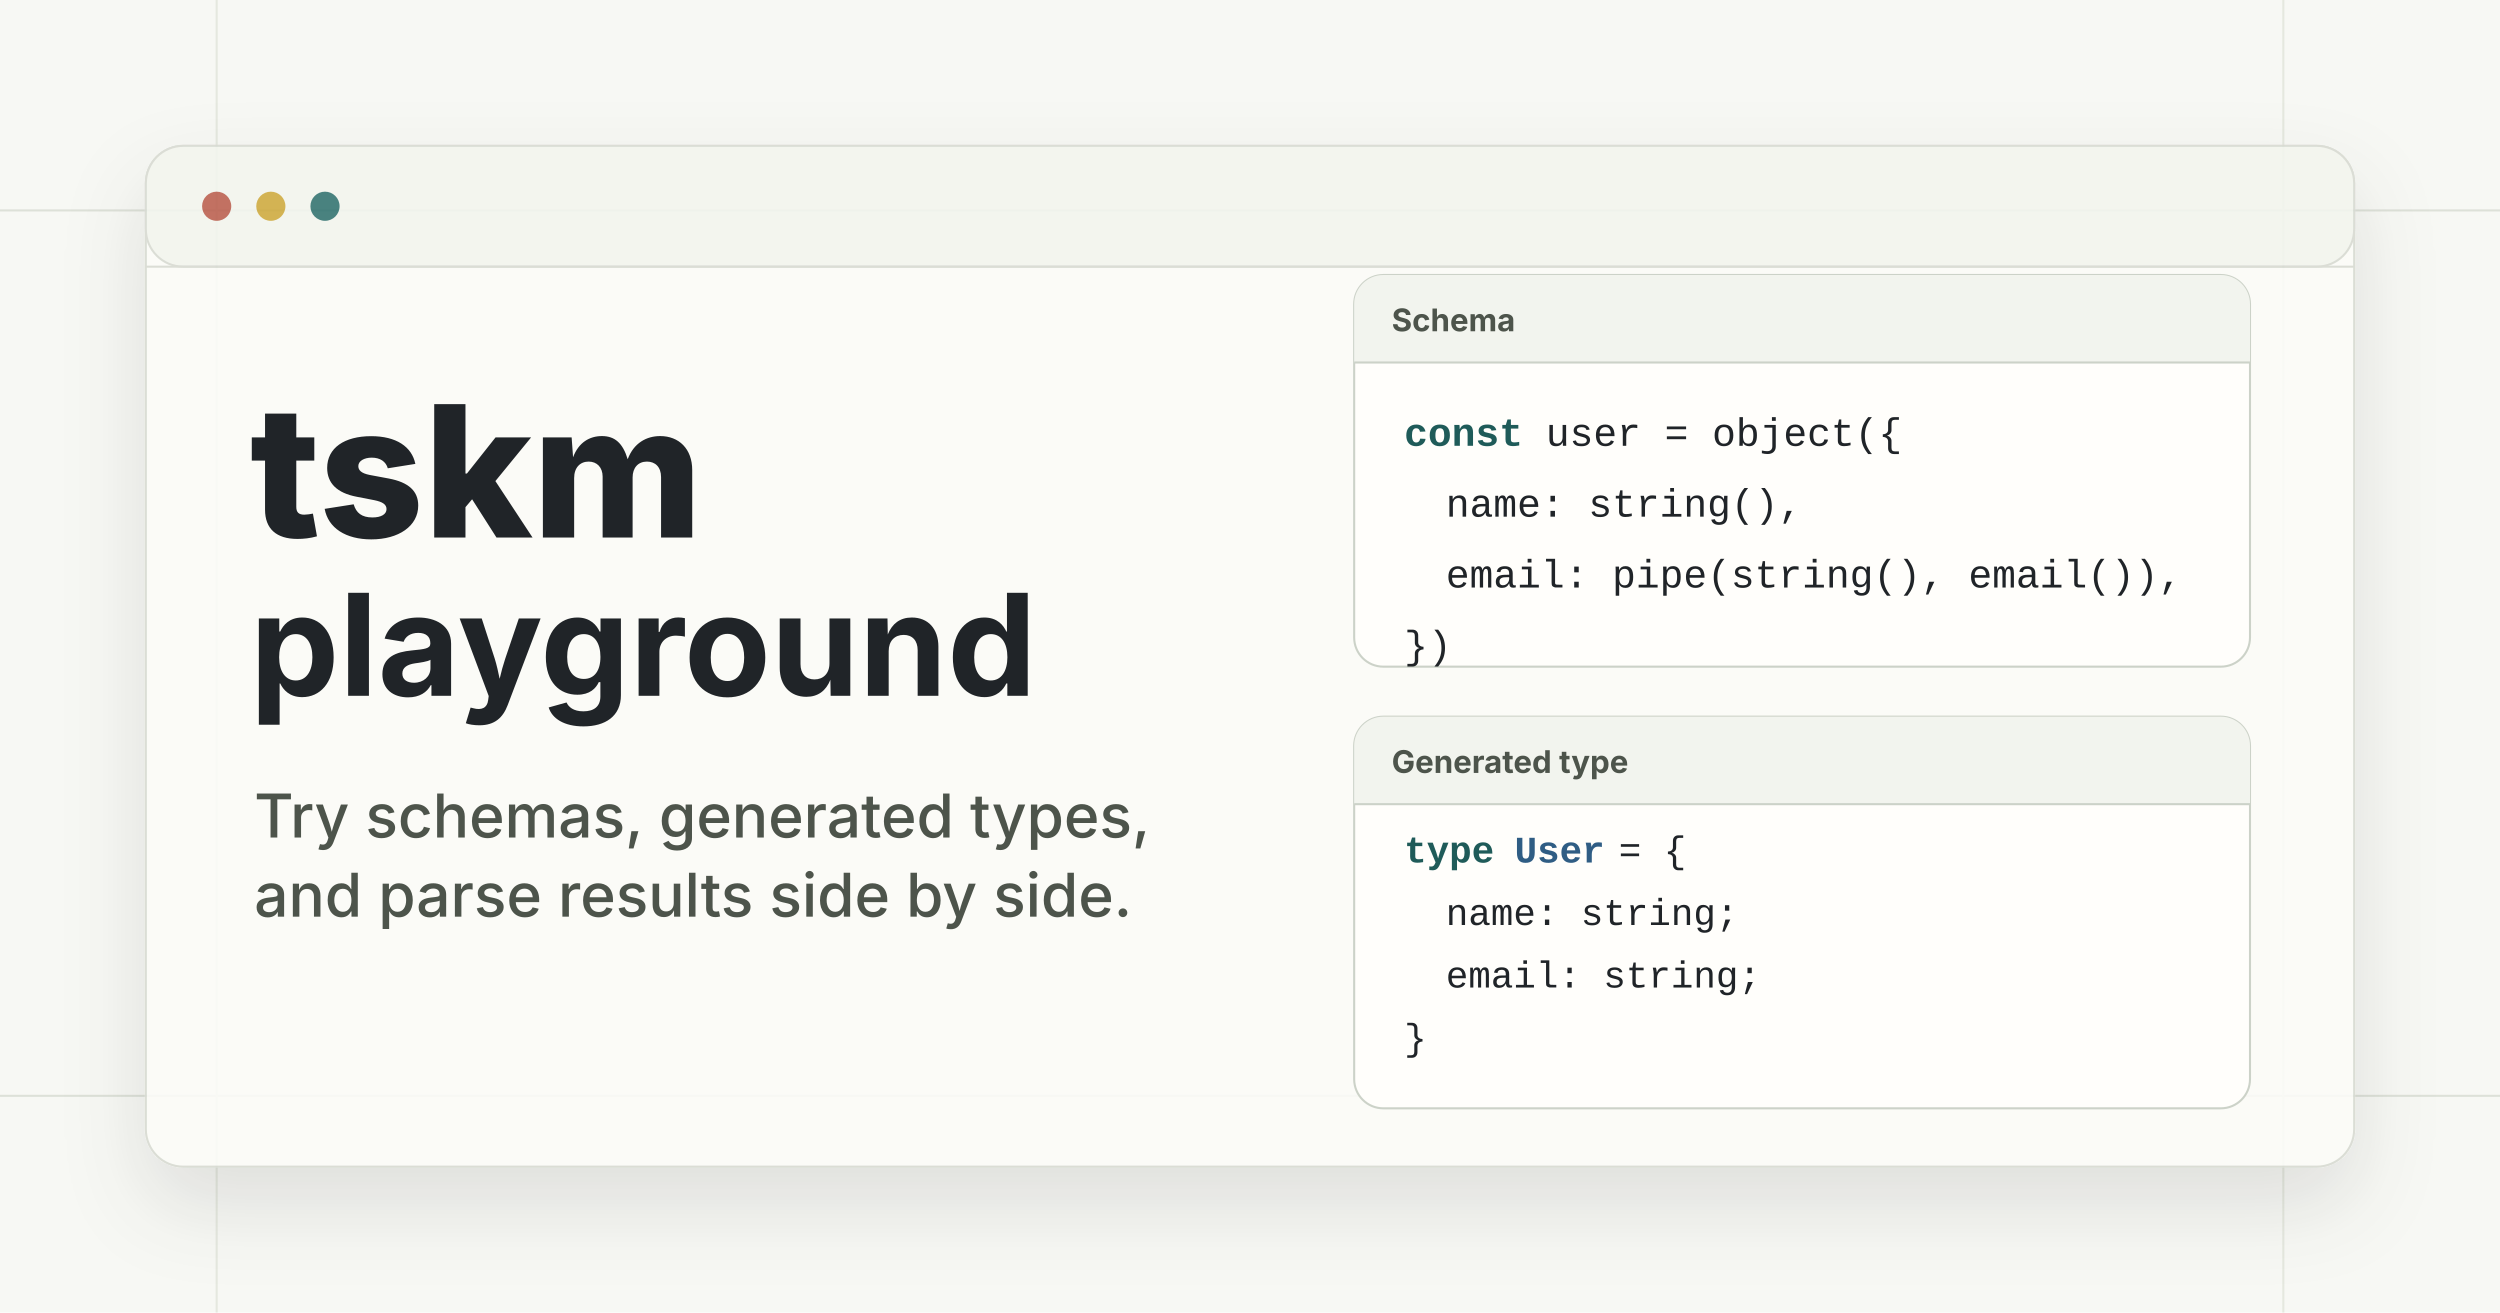
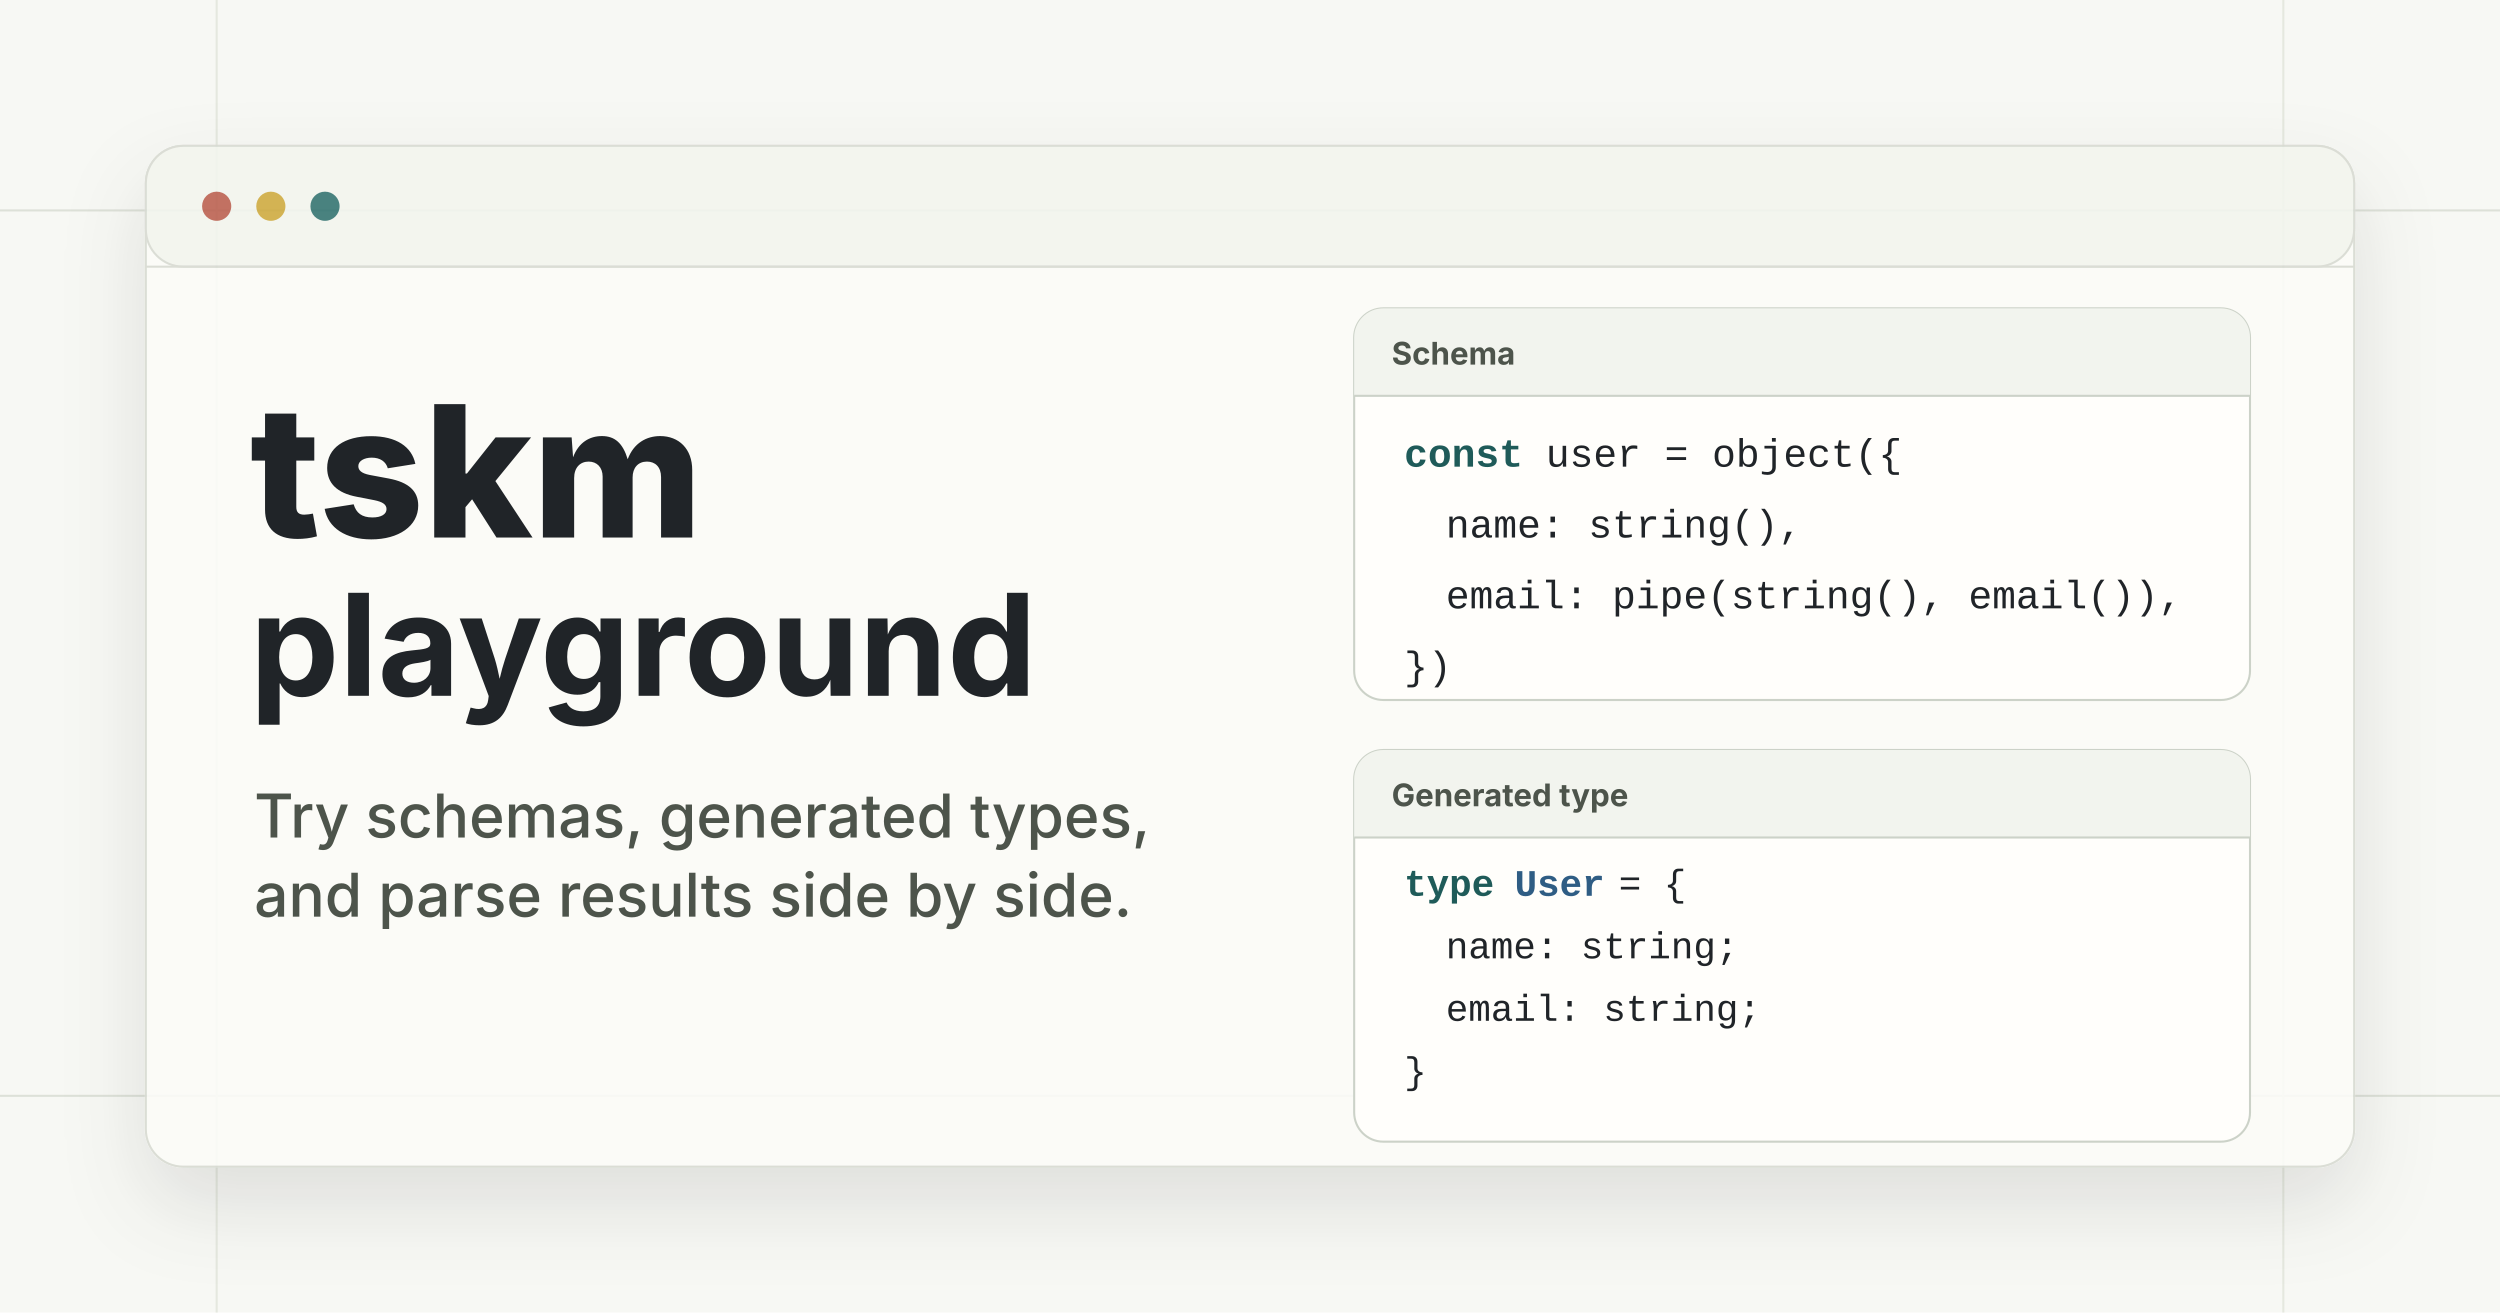
<svg xmlns="http://www.w3.org/2000/svg" width="1200" height="630" viewBox="0 0 1200 630" fill="none" role="img" aria-labelledby="title description">
  <defs>
    <filter id="panel-shadow" x="-20%" y="-20%" width="140%" height="140%" color-interpolation-filters="sRGB">
      <feDropShadow dx="0" dy="18" stdDeviation="20" flood-color="#202428" flood-opacity="0.12" />
    </filter>
    <style>
      .sans {
        font-family: Inter, ui-sans-serif, system-ui, -apple-system, BlinkMacSystemFont, "Segoe UI", sans-serif;
      }
      .mono {
        font-family: "SF Mono", ui-monospace, Menlo, Monaco, Consolas, "Liberation Mono", monospace;
      }
      .code-keyword {
        fill: #1f5b59;
      }
      .code-string {
        fill: #8b4d18;
      }
      .code-type {
        fill: #2f5d84;
      }
      .code-muted {
        fill: #6d746b;
      }
    </style>
  </defs>
  <rect width="1200" height="630" fill="#F7F8F4" />
  <path d="M0 101H1200" stroke="#DDE1D8" stroke-width="1" />
  <path d="M0 526H1200" stroke="#DDE1D8" stroke-width="1" />
  <path d="M104 0V630" stroke="#E5E8DF" stroke-width="1" />
  <path d="M1096 0V630" stroke="#E5E8DF" stroke-width="1" />
  <g opacity="0.86">
    <rect x="70" y="70" width="1060" height="490" rx="18" fill="#FBFCF8" stroke="#D6D9D1" filter="url(#panel-shadow)" />
    <rect x="70" y="70" width="1060" height="58" rx="18" fill="#F2F4EE" stroke="#D6D9D1" />
    <path d="M70 128H1130" stroke="#D6D9D1" />
    <circle cx="104" cy="99" r="7" fill="#B95C4B" />
    <circle cx="130" cy="99" r="7" fill="#CDA83A" />
    <circle cx="156" cy="99" r="7" fill="#2D6F6D" />
  </g>
  <g transform="translate(120 146)">
    <text class="sans" x="0" y="112" fill="#202428" font-size="88" font-weight="760" letter-spacing="0">tskm</text>
    <text class="sans" x="0" y="188" fill="#202428" font-size="68" font-weight="650" letter-spacing="0">playground</text>
    <text class="sans" x="2" y="256" fill="#4D544B" font-size="29" font-weight="450" letter-spacing="0">Try schemas, generated types,</text>
    <text class="sans" x="2" y="294" fill="#4D544B" font-size="29" font-weight="450" letter-spacing="0">and parse results side by side.</text>
  </g>
-   <g transform="translate(650 132)">
+   <g transform="translate(650 148)">
    <rect x="0" y="0" width="430" height="188" rx="14" fill="#FFFEFB" stroke="#CCD2C8" />
    <path d="M0 42V14C0 6.268 6.268 0 14 0H416C423.732 0 430 6.268 430 14V42Z" fill="#F2F4EE" />
    <path d="M0 42H430" stroke="#CCD2C8" />
    <text class="sans" x="18" y="27" fill="#4D544B" font-size="15" font-weight="700" letter-spacing="0">Schema</text>
-     <text class="mono code-keyword" x="24" y="82" font-size="19" font-weight="600" letter-spacing="0">const</text>
-     <text class="mono" x="92" y="82" fill="#202428" font-size="19" letter-spacing="0">user = object({</text>
-     <text class="mono" x="44" y="116" fill="#202428" font-size="19" letter-spacing="0">name: string(),</text>
-     <text class="mono" x="44" y="150" fill="#202428" font-size="19" letter-spacing="0">email: pipe(string(), email()),</text>
-     <text class="mono" x="24" y="184" fill="#202428" font-size="19" letter-spacing="0">})</text>
+     <text class="mono code-keyword" x="24" y="76" font-size="19" font-weight="600" letter-spacing="0">const</text>
+     <text class="mono" x="92" y="76" fill="#202428" font-size="19" letter-spacing="0">user = object({</text>
+     <text class="mono" x="44" y="110" fill="#202428" font-size="19" letter-spacing="0">name: string(),</text>
+     <text class="mono" x="44" y="144" fill="#202428" font-size="19" letter-spacing="0">email: pipe(string(), email()),</text>
+     <text class="mono" x="24" y="178" fill="#202428" font-size="19" letter-spacing="0">})</text>
    <rect x="0" y="212" width="430" height="188" rx="14" fill="#FFFEFB" stroke="#CCD2C8" />
    <path d="M0 254V226C0 218.268 6.268 212 14 212H416C423.732 212 430 218.268 430 226V254Z" fill="#F2F4EE" />
    <path d="M0 254H430" stroke="#CCD2C8" />
    <text class="sans" x="18" y="239" fill="#4D544B" font-size="15" font-weight="700" letter-spacing="0">Generated type</text>
    <text class="mono code-keyword" x="24" y="282" font-size="18" font-weight="600" letter-spacing="0">type</text>
    <text class="mono code-type" x="77" y="282" font-size="18" font-weight="600" letter-spacing="0">User</text>
    <text class="mono" x="127" y="282" fill="#202428" font-size="18" letter-spacing="0">= {</text>
    <text class="mono" x="44" y="312" fill="#202428" font-size="18" letter-spacing="0">name: string;</text>
    <text class="mono" x="44" y="342" fill="#202428" font-size="18" letter-spacing="0">email: string;</text>
    <text class="mono" x="24" y="372" fill="#202428" font-size="18" letter-spacing="0">}</text>
  </g>
</svg>
